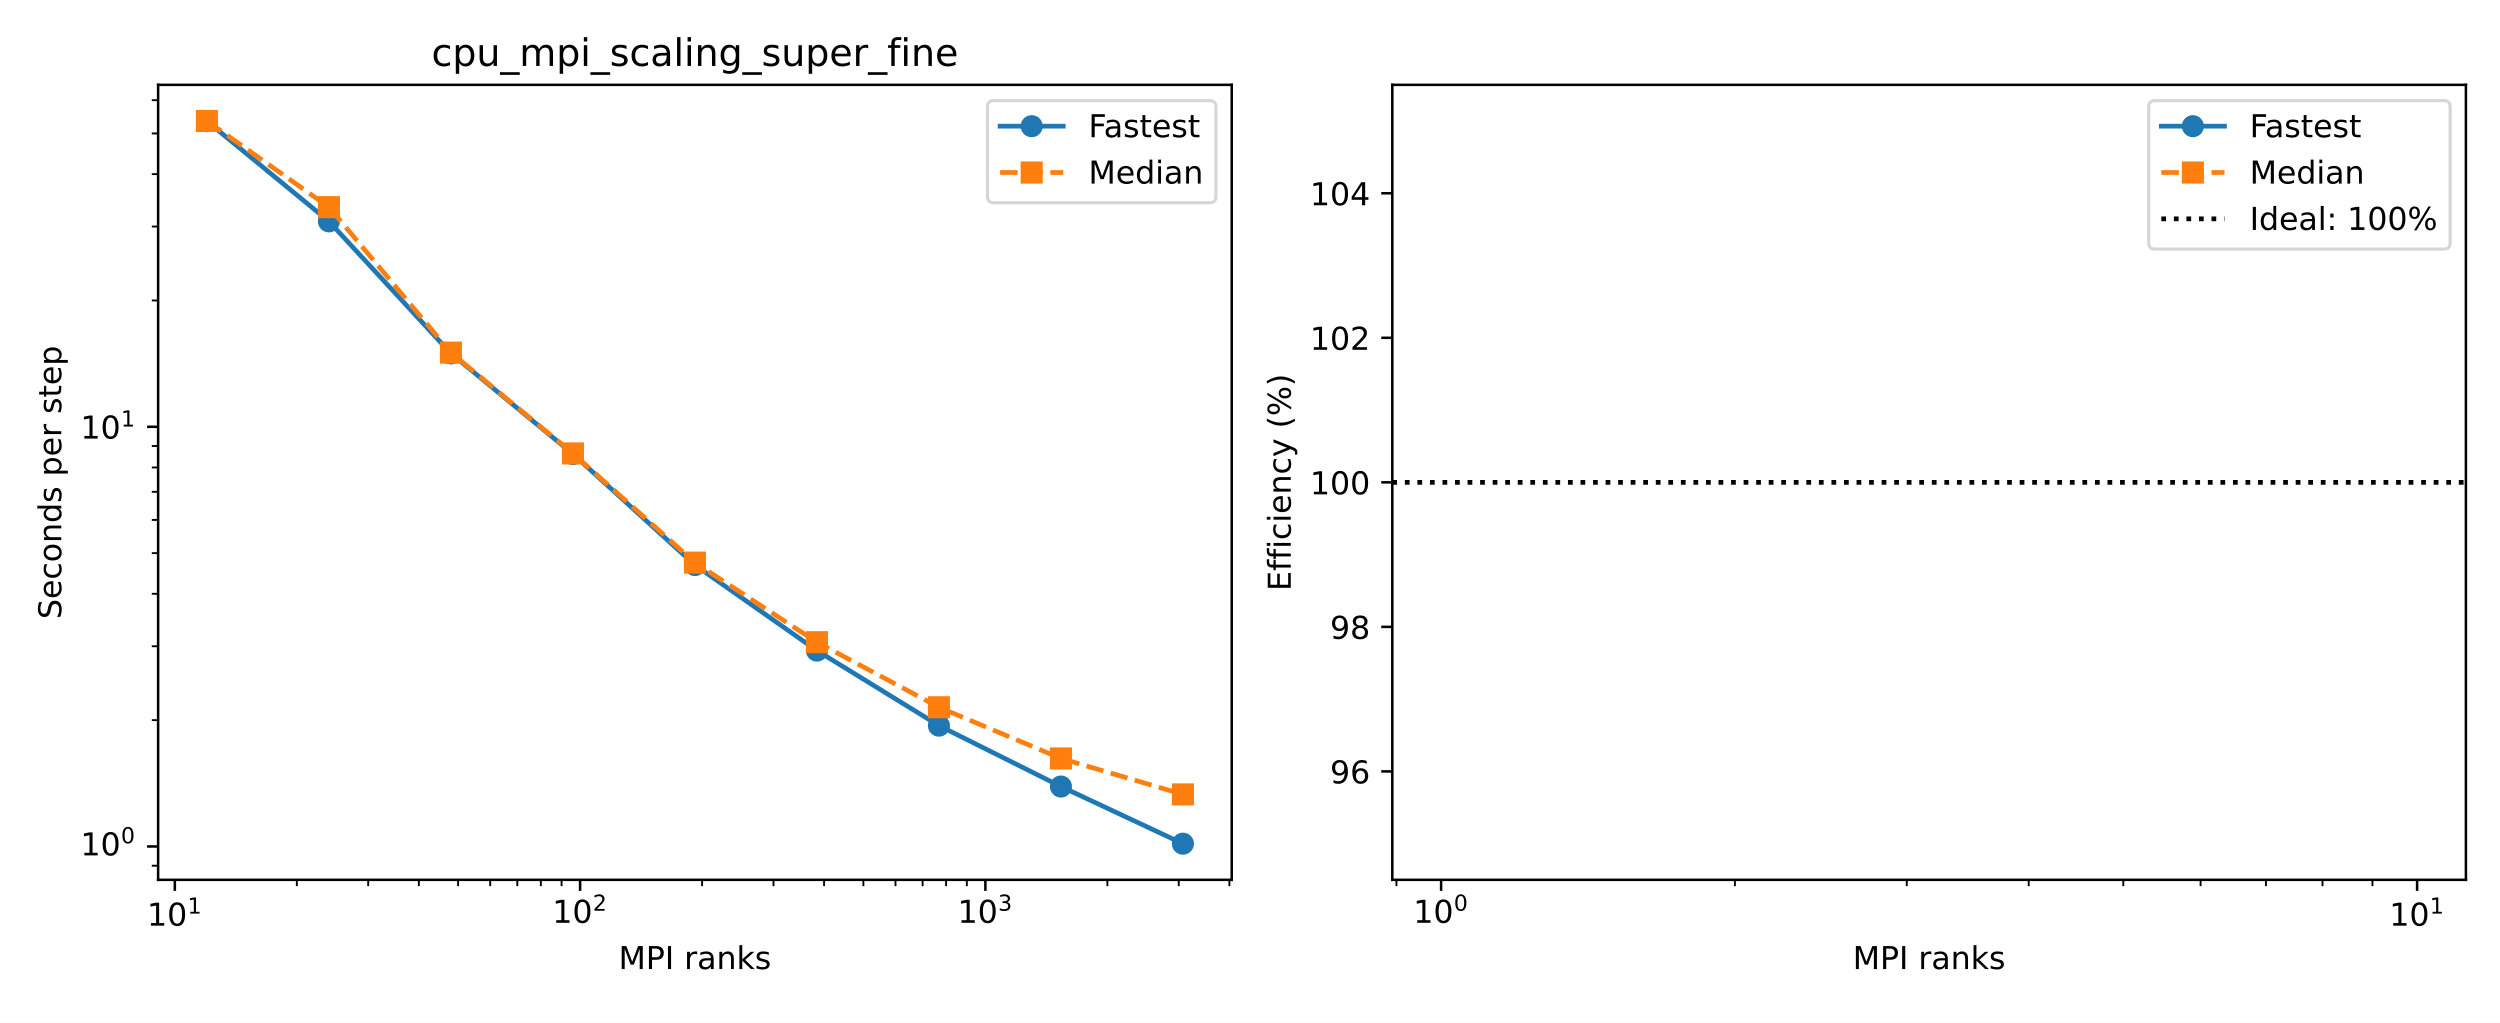
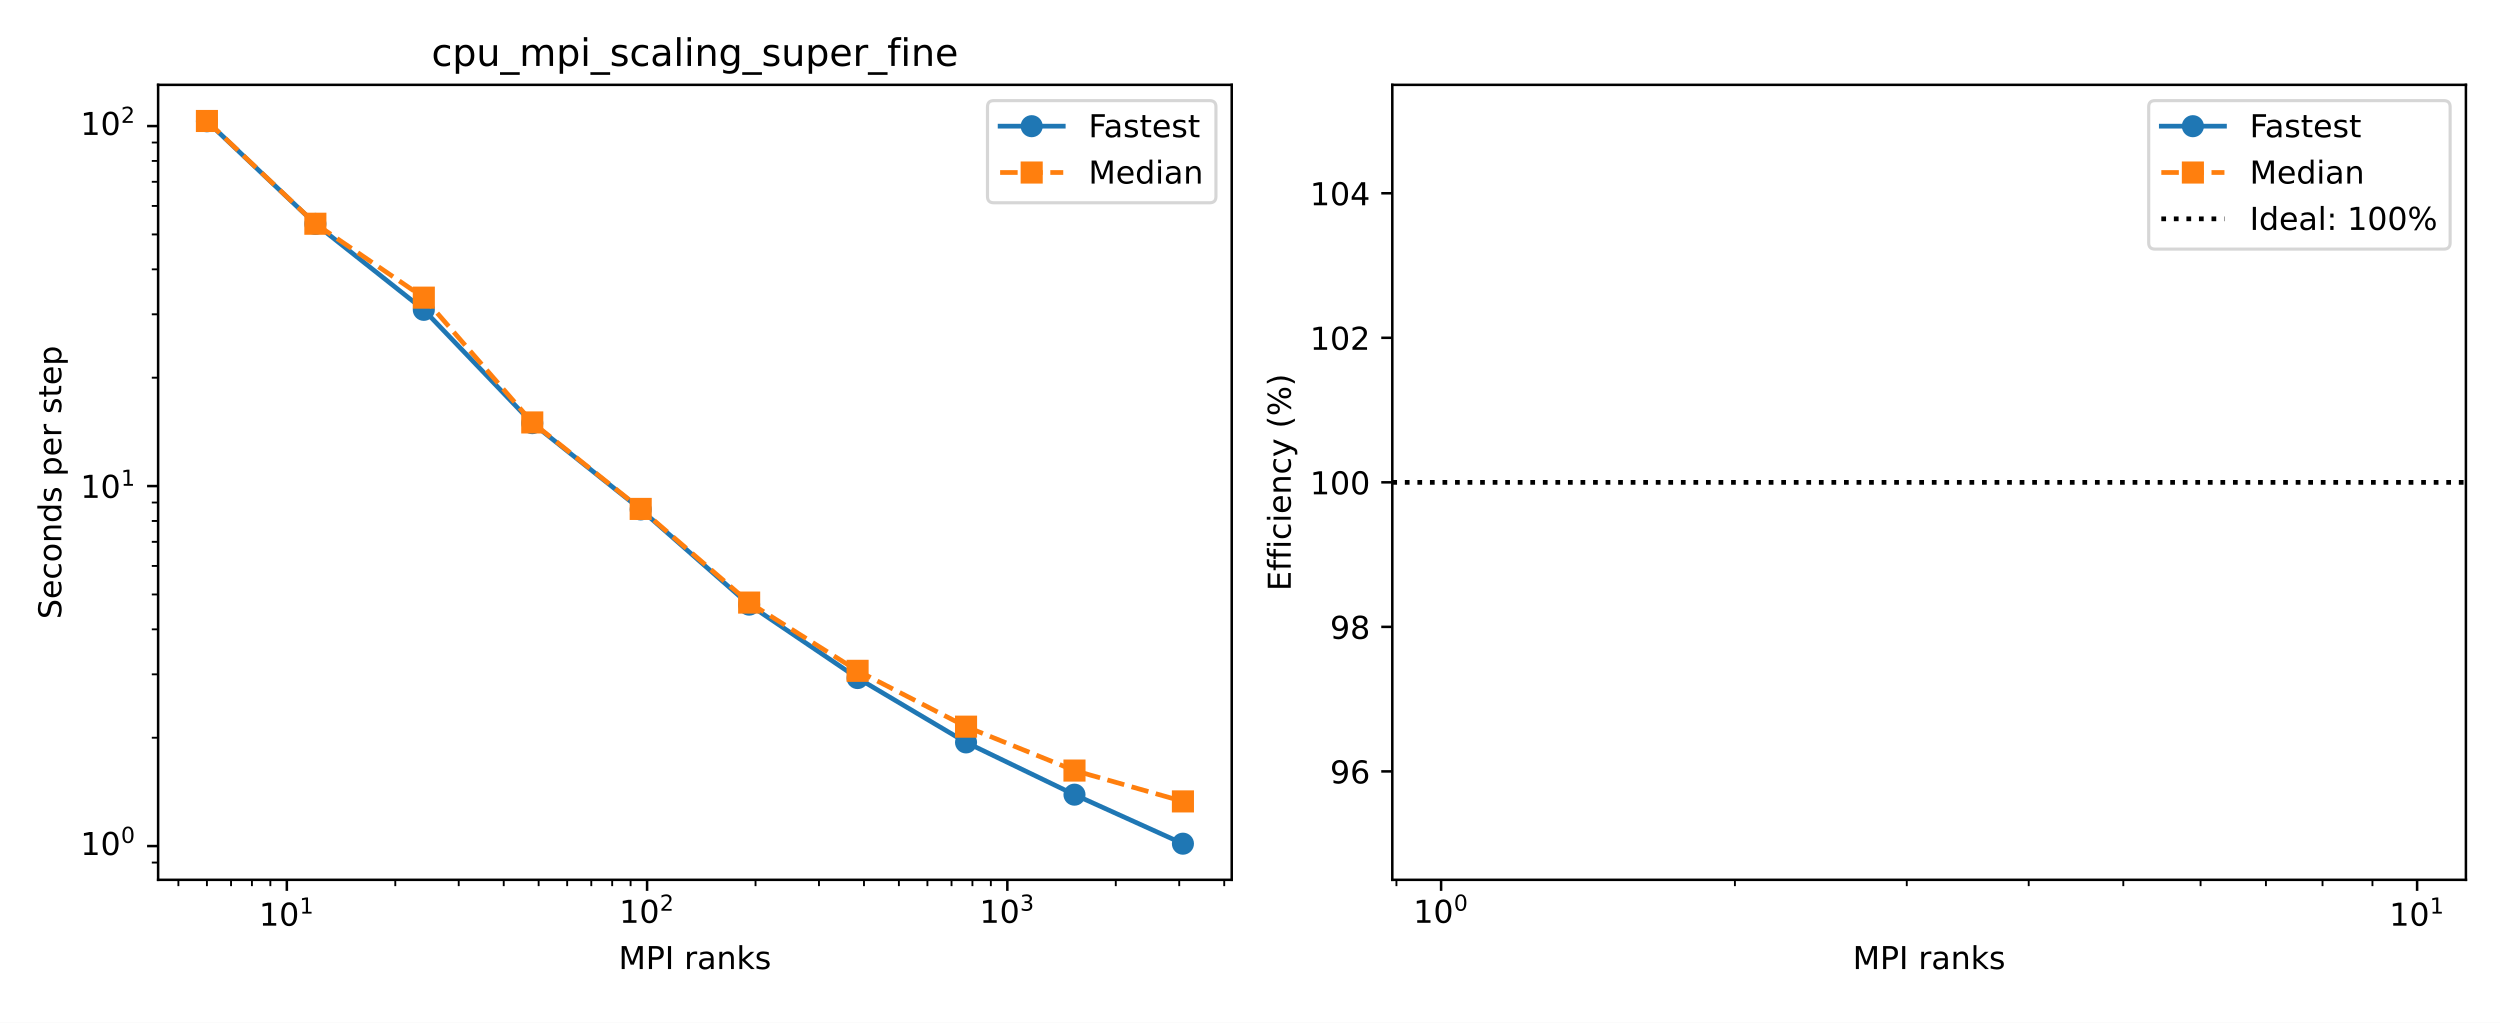
<svg xmlns="http://www.w3.org/2000/svg" xmlns:xlink="http://www.w3.org/1999/xlink" width="792pt" height="324pt" viewBox="0 0 792 324" version="1.1">
  <defs>
    <style type="text/css">*{stroke-linejoin: round; stroke-linecap: butt}</style>
  </defs>
  <g id="figure_1">
    <g id="patch_1">
      <path d="M 0 324 L 792 324 L 792 0 L 0 0 z " style="fill: #ffffff" />
    </g>
    <g id="axes_1">
      <g id="patch_2">
        <path d="M 50.093 278.728 L 390.211 278.728 L 390.211 26.88 L 50.093 26.88 z " style="fill: #ffffff" />
      </g>
      <g id="matplotlib.axis_1">
        <g id="xtick_1">
          <g id="line2d_1">
            <defs>
              <path id="m915a4b6a7f" d="M 0 0 L 0 3.5 " style="stroke: #000000; stroke-width: 0.8" />
            </defs>
            <g>
-               <use xlink:href="#m915a4b6a7f" x="55.386" y="278.728" style="stroke: #000000; stroke-width: 0.8" />
+               <use xlink:href="#m915a4b6a7f" x="90.871" y="278.728" style="stroke: #000000; stroke-width: 0.8" />
            </g>
          </g>
          <g id="text_1">
-             <g transform="translate(46.58638 293.3264)">
+             <g transform="translate(82.07139 293.3264)">
              <text>
                <tspan x="0" y="-0.064" style="font-size: 10px; font-family: 'DejaVu Sans'">1</tspan>
                <tspan x="6.362" y="-0.064" style="font-size: 10px; font-family: 'DejaVu Sans'">0</tspan>
                <tspan x="12.82" y="-3.892" style="font-size: 7px; font-family: 'DejaVu Sans'">1</tspan>
              </text>
            </g>
          </g>
        </g>
        <g id="xtick_2">
          <g id="line2d_2">
            <g>
-               <use xlink:href="#m915a4b6a7f" x="183.778" y="278.728" style="stroke: #000000; stroke-width: 0.8" />
+               <use xlink:href="#m915a4b6a7f" x="204.998" y="278.728" style="stroke: #000000; stroke-width: 0.8" />
            </g>
          </g>
          <g id="text_2">
-             <g transform="translate(174.9784 293.3264)">
+             <g transform="translate(196.1976 293.3264)">
              <text>
                <tspan x="0" y="-0.977" style="font-size: 10px; font-family: 'DejaVu Sans'">1</tspan>
                <tspan x="6.362" y="-0.977" style="font-size: 10px; font-family: 'DejaVu Sans'">0</tspan>
                <tspan x="12.82" y="-4.805" style="font-size: 7px; font-family: 'DejaVu Sans'">2</tspan>
              </text>
            </g>
          </g>
        </g>
        <g id="xtick_3">
          <g id="line2d_3">
            <g>
-               <use xlink:href="#m915a4b6a7f" x="312.17" y="278.728" style="stroke: #000000; stroke-width: 0.8" />
+               <use xlink:href="#m915a4b6a7f" x="319.124" y="278.728" style="stroke: #000000; stroke-width: 0.8" />
            </g>
          </g>
          <g id="text_3">
-             <g transform="translate(303.3704 293.3264)">
+             <g transform="translate(310.3239 293.3264)">
              <text>
                <tspan x="0" y="-0.977" style="font-size: 10px; font-family: 'DejaVu Sans'">1</tspan>
                <tspan x="6.362" y="-0.977" style="font-size: 10px; font-family: 'DejaVu Sans'">0</tspan>
                <tspan x="12.82" y="-4.805" style="font-size: 7px; font-family: 'DejaVu Sans'">3</tspan>
              </text>
            </g>
          </g>
        </g>
        <g id="xtick_4">
          <g id="line2d_4">
            <defs>
              <path id="m72433dea88" d="M 0 0 L 0 2 " style="stroke: #000000; stroke-width: 0.6" />
            </defs>
            <g>
-               <use xlink:href="#m72433dea88" x="94.036" y="278.728" style="stroke: #000000; stroke-width: 0.6" />
+               <use xlink:href="#m72433dea88" x="56.516" y="278.728" style="stroke: #000000; stroke-width: 0.6" />
            </g>
          </g>
        </g>
        <g id="xtick_5">
          <g id="line2d_5">
            <g>
-               <use xlink:href="#m72433dea88" x="116.645" y="278.728" style="stroke: #000000; stroke-width: 0.6" />
+               <use xlink:href="#m72433dea88" x="65.553" y="278.728" style="stroke: #000000; stroke-width: 0.6" />
            </g>
          </g>
        </g>
        <g id="xtick_6">
          <g id="line2d_6">
            <g>
-               <use xlink:href="#m72433dea88" x="132.686" y="278.728" style="stroke: #000000; stroke-width: 0.6" />
+               <use xlink:href="#m72433dea88" x="73.193" y="278.728" style="stroke: #000000; stroke-width: 0.6" />
            </g>
          </g>
        </g>
        <g id="xtick_7">
          <g id="line2d_7">
            <g>
-               <use xlink:href="#m72433dea88" x="145.129" y="278.728" style="stroke: #000000; stroke-width: 0.6" />
+               <use xlink:href="#m72433dea88" x="79.811" y="278.728" style="stroke: #000000; stroke-width: 0.6" />
            </g>
          </g>
        </g>
        <g id="xtick_8">
          <g id="line2d_8">
            <g>
-               <use xlink:href="#m72433dea88" x="155.295" y="278.728" style="stroke: #000000; stroke-width: 0.6" />
+               <use xlink:href="#m72433dea88" x="85.649" y="278.728" style="stroke: #000000; stroke-width: 0.6" />
            </g>
          </g>
        </g>
        <g id="xtick_9">
          <g id="line2d_9">
            <g>
-               <use xlink:href="#m72433dea88" x="163.89" y="278.728" style="stroke: #000000; stroke-width: 0.6" />
+               <use xlink:href="#m72433dea88" x="125.227" y="278.728" style="stroke: #000000; stroke-width: 0.6" />
            </g>
          </g>
        </g>
        <g id="xtick_10">
          <g id="line2d_10">
            <g>
-               <use xlink:href="#m72433dea88" x="171.336" y="278.728" style="stroke: #000000; stroke-width: 0.6" />
+               <use xlink:href="#m72433dea88" x="145.323" y="278.728" style="stroke: #000000; stroke-width: 0.6" />
            </g>
          </g>
        </g>
        <g id="xtick_11">
          <g id="line2d_11">
            <g>
-               <use xlink:href="#m72433dea88" x="177.904" y="278.728" style="stroke: #000000; stroke-width: 0.6" />
+               <use xlink:href="#m72433dea88" x="159.582" y="278.728" style="stroke: #000000; stroke-width: 0.6" />
            </g>
          </g>
        </g>
        <g id="xtick_12">
          <g id="line2d_12">
            <g>
-               <use xlink:href="#m72433dea88" x="222.428" y="278.728" style="stroke: #000000; stroke-width: 0.6" />
+               <use xlink:href="#m72433dea88" x="170.642" y="278.728" style="stroke: #000000; stroke-width: 0.6" />
            </g>
          </g>
        </g>
        <g id="xtick_13">
          <g id="line2d_13">
            <g>
-               <use xlink:href="#m72433dea88" x="245.037" y="278.728" style="stroke: #000000; stroke-width: 0.6" />
+               <use xlink:href="#m72433dea88" x="179.679" y="278.728" style="stroke: #000000; stroke-width: 0.6" />
            </g>
          </g>
        </g>
        <g id="xtick_14">
          <g id="line2d_14">
            <g>
-               <use xlink:href="#m72433dea88" x="261.078" y="278.728" style="stroke: #000000; stroke-width: 0.6" />
+               <use xlink:href="#m72433dea88" x="187.319" y="278.728" style="stroke: #000000; stroke-width: 0.6" />
            </g>
          </g>
        </g>
        <g id="xtick_15">
          <g id="line2d_15">
            <g>
-               <use xlink:href="#m72433dea88" x="273.521" y="278.728" style="stroke: #000000; stroke-width: 0.6" />
+               <use xlink:href="#m72433dea88" x="193.938" y="278.728" style="stroke: #000000; stroke-width: 0.6" />
            </g>
          </g>
        </g>
        <g id="xtick_16">
          <g id="line2d_16">
            <g>
-               <use xlink:href="#m72433dea88" x="283.687" y="278.728" style="stroke: #000000; stroke-width: 0.6" />
+               <use xlink:href="#m72433dea88" x="199.775" y="278.728" style="stroke: #000000; stroke-width: 0.6" />
            </g>
          </g>
        </g>
        <g id="xtick_17">
          <g id="line2d_17">
            <g>
-               <use xlink:href="#m72433dea88" x="292.282" y="278.728" style="stroke: #000000; stroke-width: 0.6" />
+               <use xlink:href="#m72433dea88" x="239.353" y="278.728" style="stroke: #000000; stroke-width: 0.6" />
            </g>
          </g>
        </g>
        <g id="xtick_18">
          <g id="line2d_18">
            <g>
-               <use xlink:href="#m72433dea88" x="299.728" y="278.728" style="stroke: #000000; stroke-width: 0.6" />
+               <use xlink:href="#m72433dea88" x="259.45" y="278.728" style="stroke: #000000; stroke-width: 0.6" />
            </g>
          </g>
        </g>
        <g id="xtick_19">
          <g id="line2d_19">
            <g>
-               <use xlink:href="#m72433dea88" x="306.296" y="278.728" style="stroke: #000000; stroke-width: 0.6" />
+               <use xlink:href="#m72433dea88" x="273.708" y="278.728" style="stroke: #000000; stroke-width: 0.6" />
            </g>
          </g>
        </g>
        <g id="xtick_20">
          <g id="line2d_20">
            <g>
-               <use xlink:href="#m72433dea88" x="350.82" y="278.728" style="stroke: #000000; stroke-width: 0.6" />
+               <use xlink:href="#m72433dea88" x="284.768" y="278.728" style="stroke: #000000; stroke-width: 0.6" />
            </g>
          </g>
        </g>
        <g id="xtick_21">
          <g id="line2d_21">
            <g>
-               <use xlink:href="#m72433dea88" x="373.429" y="278.728" style="stroke: #000000; stroke-width: 0.6" />
+               <use xlink:href="#m72433dea88" x="293.805" y="278.728" style="stroke: #000000; stroke-width: 0.6" />
            </g>
          </g>
        </g>
        <g id="xtick_22">
          <g id="line2d_22">
            <g>
-               <use xlink:href="#m72433dea88" x="389.47" y="278.728" style="stroke: #000000; stroke-width: 0.6" />
+               <use xlink:href="#m72433dea88" x="301.445" y="278.728" style="stroke: #000000; stroke-width: 0.6" />
+             </g>
+           </g>
+         </g>
+         <g id="xtick_23">
+           <g id="line2d_23">
+             <g>
+               <use xlink:href="#m72433dea88" x="308.064" y="278.728" style="stroke: #000000; stroke-width: 0.6" />
+             </g>
+           </g>
+         </g>
+         <g id="xtick_24">
+           <g id="line2d_24">
+             <g>
+               <use xlink:href="#m72433dea88" x="313.902" y="278.728" style="stroke: #000000; stroke-width: 0.6" />
+             </g>
+           </g>
+         </g>
+         <g id="xtick_25">
+           <g id="line2d_25">
+             <g>
+               <use xlink:href="#m72433dea88" x="353.479" y="278.728" style="stroke: #000000; stroke-width: 0.6" />
+             </g>
+           </g>
+         </g>
+         <g id="xtick_26">
+           <g id="line2d_26">
+             <g>
+               <use xlink:href="#m72433dea88" x="373.576" y="278.728" style="stroke: #000000; stroke-width: 0.6" />
+             </g>
+           </g>
+         </g>
+         <g id="xtick_27">
+           <g id="line2d_27">
+             <g>
+               <use xlink:href="#m72433dea88" x="387.835" y="278.728" style="stroke: #000000; stroke-width: 0.6" />
            </g>
          </g>
        </g>
        <g id="text_4">
          <text style="font-size: 10px; font-family: 'DejaVu Sans', 'Bitstream Vera Sans', 'Computer Modern Sans Serif', 'Lucida Grande', 'Verdana', 'Geneva', 'Lucid', 'Arial', 'Helvetica', 'Avant Garde', sans-serif; text-anchor: middle" x="220.152" y="307.005" transform="rotate(-0 220.152 307.0046)">MPI ranks</text>
        </g>
      </g>
      <g id="matplotlib.axis_2">
        <g id="ytick_1">
-           <g id="line2d_23">
+           <g id="line2d_28">
            <defs>
              <path id="mc665064905" d="M 0 0 L -3.5 0 " style="stroke: #000000; stroke-width: 0.8" />
            </defs>
            <g>
-               <use xlink:href="#mc665064905" x="50.093" y="268.169" style="stroke: #000000; stroke-width: 0.8" />
+               <use xlink:href="#mc665064905" x="50.093" y="268.043" style="stroke: #000000; stroke-width: 0.8" />
            </g>
          </g>
          <g id="text_5">
-             <g transform="translate(25.49269 271.9683)">
+             <g transform="translate(25.49269 271.8419)">
              <text>
                <tspan x="0" y="-0.977" style="font-size: 10px; font-family: 'DejaVu Sans'">1</tspan>
                <tspan x="6.362" y="-0.977" style="font-size: 10px; font-family: 'DejaVu Sans'">0</tspan>
                <tspan x="12.82" y="-4.805" style="font-size: 7px; font-family: 'DejaVu Sans'">0</tspan>
              </text>
            </g>
          </g>
        </g>
        <g id="ytick_2">
-           <g id="line2d_24">
-             <g>
-               <use xlink:href="#mc665064905" x="50.093" y="135.209" style="stroke: #000000; stroke-width: 0.8" />
+           <g id="line2d_29">
+             <g>
+               <use xlink:href="#mc665064905" x="50.093" y="153.987" style="stroke: #000000; stroke-width: 0.8" />
            </g>
          </g>
          <g id="text_6">
-             <g transform="translate(25.49269 139.008)">
+             <g transform="translate(25.49269 157.7864)">
              <text>
                <tspan x="0" y="-0.064" style="font-size: 10px; font-family: 'DejaVu Sans'">1</tspan>
                <tspan x="6.362" y="-0.064" style="font-size: 10px; font-family: 'DejaVu Sans'">0</tspan>
                <tspan x="12.82" y="-3.892" style="font-size: 7px; font-family: 'DejaVu Sans'">1</tspan>
              </text>
            </g>
          </g>
        </g>
        <g id="ytick_3">
-           <g id="line2d_25">
+           <g id="line2d_30">
+             <g>
+               <use xlink:href="#mc665064905" x="50.093" y="39.932" style="stroke: #000000; stroke-width: 0.8" />
+             </g>
+           </g>
+           <g id="text_7">
+             <g transform="translate(25.49269 43.73083)">
+               <text>
+                 <tspan x="0" y="-0.977" style="font-size: 10px; font-family: 'DejaVu Sans'">1</tspan>
+                 <tspan x="6.362" y="-0.977" style="font-size: 10px; font-family: 'DejaVu Sans'">0</tspan>
+                 <tspan x="12.82" y="-4.805" style="font-size: 7px; font-family: 'DejaVu Sans'">2</tspan>
+               </text>
+             </g>
+           </g>
+         </g>
+         <g id="ytick_4">
+           <g id="line2d_31">
            <defs>
              <path id="m3884b080c1" d="M 0 0 L -2 0 " style="stroke: #000000; stroke-width: 0.6" />
            </defs>
            <g>
-               <use xlink:href="#m3884b080c1" x="50.093" y="274.253" style="stroke: #000000; stroke-width: 0.6" />
-             </g>
-           </g>
-         </g>
-         <g id="ytick_4">
-           <g id="line2d_26">
-             <g>
-               <use xlink:href="#m3884b080c1" x="50.093" y="228.144" style="stroke: #000000; stroke-width: 0.6" />
+               <use xlink:href="#m3884b080c1" x="50.093" y="273.262" style="stroke: #000000; stroke-width: 0.6" />
            </g>
          </g>
        </g>
        <g id="ytick_5">
-           <g id="line2d_27">
-             <g>
-               <use xlink:href="#m3884b080c1" x="50.093" y="204.731" style="stroke: #000000; stroke-width: 0.6" />
+           <g id="line2d_32">
+             <g>
+               <use xlink:href="#m3884b080c1" x="50.093" y="233.709" style="stroke: #000000; stroke-width: 0.6" />
            </g>
          </g>
        </g>
        <g id="ytick_6">
-           <g id="line2d_28">
-             <g>
-               <use xlink:href="#m3884b080c1" x="50.093" y="188.119" style="stroke: #000000; stroke-width: 0.6" />
+           <g id="line2d_33">
+             <g>
+               <use xlink:href="#m3884b080c1" x="50.093" y="213.624" style="stroke: #000000; stroke-width: 0.6" />
            </g>
          </g>
        </g>
        <g id="ytick_7">
-           <g id="line2d_29">
-             <g>
-               <use xlink:href="#m3884b080c1" x="50.093" y="175.234" style="stroke: #000000; stroke-width: 0.6" />
+           <g id="line2d_34">
+             <g>
+               <use xlink:href="#m3884b080c1" x="50.093" y="199.374" style="stroke: #000000; stroke-width: 0.6" />
            </g>
          </g>
        </g>
        <g id="ytick_8">
-           <g id="line2d_30">
-             <g>
-               <use xlink:href="#m3884b080c1" x="50.093" y="164.706" style="stroke: #000000; stroke-width: 0.6" />
+           <g id="line2d_35">
+             <g>
+               <use xlink:href="#m3884b080c1" x="50.093" y="188.321" style="stroke: #000000; stroke-width: 0.6" />
            </g>
          </g>
        </g>
        <g id="ytick_9">
-           <g id="line2d_31">
-             <g>
-               <use xlink:href="#m3884b080c1" x="50.093" y="155.805" style="stroke: #000000; stroke-width: 0.6" />
+           <g id="line2d_36">
+             <g>
+               <use xlink:href="#m3884b080c1" x="50.093" y="179.29" style="stroke: #000000; stroke-width: 0.6" />
            </g>
          </g>
        </g>
        <g id="ytick_10">
-           <g id="line2d_32">
-             <g>
-               <use xlink:href="#m3884b080c1" x="50.093" y="148.094" style="stroke: #000000; stroke-width: 0.6" />
+           <g id="line2d_37">
+             <g>
+               <use xlink:href="#m3884b080c1" x="50.093" y="171.655" style="stroke: #000000; stroke-width: 0.6" />
            </g>
          </g>
        </g>
        <g id="ytick_11">
-           <g id="line2d_33">
-             <g>
-               <use xlink:href="#m3884b080c1" x="50.093" y="141.293" style="stroke: #000000; stroke-width: 0.6" />
+           <g id="line2d_38">
+             <g>
+               <use xlink:href="#m3884b080c1" x="50.093" y="165.04" style="stroke: #000000; stroke-width: 0.6" />
            </g>
          </g>
        </g>
        <g id="ytick_12">
-           <g id="line2d_34">
-             <g>
-               <use xlink:href="#m3884b080c1" x="50.093" y="95.184" style="stroke: #000000; stroke-width: 0.6" />
+           <g id="line2d_39">
+             <g>
+               <use xlink:href="#m3884b080c1" x="50.093" y="159.206" style="stroke: #000000; stroke-width: 0.6" />
            </g>
          </g>
        </g>
        <g id="ytick_13">
-           <g id="line2d_35">
-             <g>
-               <use xlink:href="#m3884b080c1" x="50.093" y="71.771" style="stroke: #000000; stroke-width: 0.6" />
+           <g id="line2d_40">
+             <g>
+               <use xlink:href="#m3884b080c1" x="50.093" y="119.653" style="stroke: #000000; stroke-width: 0.6" />
            </g>
          </g>
        </g>
        <g id="ytick_14">
-           <g id="line2d_36">
-             <g>
-               <use xlink:href="#m3884b080c1" x="50.093" y="55.159" style="stroke: #000000; stroke-width: 0.6" />
+           <g id="line2d_41">
+             <g>
+               <use xlink:href="#m3884b080c1" x="50.093" y="99.569" style="stroke: #000000; stroke-width: 0.6" />
            </g>
          </g>
        </g>
        <g id="ytick_15">
-           <g id="line2d_37">
-             <g>
-               <use xlink:href="#m3884b080c1" x="50.093" y="42.274" style="stroke: #000000; stroke-width: 0.6" />
+           <g id="line2d_42">
+             <g>
+               <use xlink:href="#m3884b080c1" x="50.093" y="85.319" style="stroke: #000000; stroke-width: 0.6" />
            </g>
          </g>
        </g>
        <g id="ytick_16">
-           <g id="line2d_38">
-             <g>
-               <use xlink:href="#m3884b080c1" x="50.093" y="31.746" style="stroke: #000000; stroke-width: 0.6" />
-             </g>
-           </g>
-         </g>
-         <g id="text_7">
+           <g id="line2d_43">
+             <g>
+               <use xlink:href="#m3884b080c1" x="50.093" y="74.266" style="stroke: #000000; stroke-width: 0.6" />
+             </g>
+           </g>
+         </g>
+         <g id="ytick_17">
+           <g id="line2d_44">
+             <g>
+               <use xlink:href="#m3884b080c1" x="50.093" y="65.235" style="stroke: #000000; stroke-width: 0.6" />
+             </g>
+           </g>
+         </g>
+         <g id="ytick_18">
+           <g id="line2d_45">
+             <g>
+               <use xlink:href="#m3884b080c1" x="50.093" y="57.599" style="stroke: #000000; stroke-width: 0.6" />
+             </g>
+           </g>
+         </g>
+         <g id="ytick_19">
+           <g id="line2d_46">
+             <g>
+               <use xlink:href="#m3884b080c1" x="50.093" y="50.985" style="stroke: #000000; stroke-width: 0.6" />
+             </g>
+           </g>
+         </g>
+         <g id="ytick_20">
+           <g id="line2d_47">
+             <g>
+               <use xlink:href="#m3884b080c1" x="50.093" y="45.151" style="stroke: #000000; stroke-width: 0.6" />
+             </g>
+           </g>
+         </g>
+         <g id="text_8">
          <text style="font-size: 10px; font-family: 'DejaVu Sans', 'Bitstream Vera Sans', 'Computer Modern Sans Serif', 'Lucida Grande', 'Verdana', 'Geneva', 'Lucid', 'Arial', 'Helvetica', 'Avant Garde', sans-serif; text-anchor: middle" x="19.413" y="152.804" transform="rotate(-90 19.413 152.804)">Seconds per step</text>
        </g>
      </g>
-       <g id="line2d_39">
-         <path d="M 65.553 38.393 L 104.202 70.127 L 142.852 111.97 L 181.502 143.84 L 220.152 179.003 L 258.802 206.111 L 297.452 229.878 L 336.102 249.176 L 374.751 267.28 " clip-path="url(#p0b29adeca3)" style="fill: none; stroke: #1f77b4; stroke-width: 1.5; stroke-linecap: square" />
+       <g id="line2d_48">
+         <path d="M 65.553 38.418 L 99.908 70.937 L 134.263 98.159 L 168.619 134.052 L 202.974 161.391 L 237.33 191.554 L 271.685 214.808 L 306.041 235.196 L 340.396 251.75 L 374.751 267.28 " clip-path="url(#p0b29adeca3)" style="fill: none; stroke: #1f77b4; stroke-width: 1.5; stroke-linecap: square" />
        <defs>
          <path id="mfb15104b4f" d="M 0 3 C 0.796 3 1.559 2.684 2.121 2.121 C 2.684 1.559 3 0.796 3 0 C 3 -0.796 2.684 -1.559 2.121 -2.121 C 1.559 -2.684 0.796 -3 0 -3 C -0.796 -3 -1.559 -2.684 -2.121 -2.121 C -2.684 -1.559 -3 -0.796 -3 0 C -3 0.796 -2.684 1.559 -2.121 2.121 C -1.559 2.684 -0.796 3 0 3 z " style="stroke: #1f77b4" />
        </defs>
        <g clip-path="url(#p0b29adeca3)">
-           <use xlink:href="#mfb15104b4f" x="65.553" y="38.393" style="fill: #1f77b4; stroke: #1f77b4" />
-           <use xlink:href="#mfb15104b4f" x="104.202" y="70.127" style="fill: #1f77b4; stroke: #1f77b4" />
-           <use xlink:href="#mfb15104b4f" x="142.852" y="111.97" style="fill: #1f77b4; stroke: #1f77b4" />
-           <use xlink:href="#mfb15104b4f" x="181.502" y="143.84" style="fill: #1f77b4; stroke: #1f77b4" />
-           <use xlink:href="#mfb15104b4f" x="220.152" y="179.003" style="fill: #1f77b4; stroke: #1f77b4" />
-           <use xlink:href="#mfb15104b4f" x="258.802" y="206.111" style="fill: #1f77b4; stroke: #1f77b4" />
-           <use xlink:href="#mfb15104b4f" x="297.452" y="229.878" style="fill: #1f77b4; stroke: #1f77b4" />
-           <use xlink:href="#mfb15104b4f" x="336.102" y="249.176" style="fill: #1f77b4; stroke: #1f77b4" />
+           <use xlink:href="#mfb15104b4f" x="65.553" y="38.418" style="fill: #1f77b4; stroke: #1f77b4" />
+           <use xlink:href="#mfb15104b4f" x="99.908" y="70.937" style="fill: #1f77b4; stroke: #1f77b4" />
+           <use xlink:href="#mfb15104b4f" x="134.263" y="98.159" style="fill: #1f77b4; stroke: #1f77b4" />
+           <use xlink:href="#mfb15104b4f" x="168.619" y="134.052" style="fill: #1f77b4; stroke: #1f77b4" />
+           <use xlink:href="#mfb15104b4f" x="202.974" y="161.391" style="fill: #1f77b4; stroke: #1f77b4" />
+           <use xlink:href="#mfb15104b4f" x="237.33" y="191.554" style="fill: #1f77b4; stroke: #1f77b4" />
+           <use xlink:href="#mfb15104b4f" x="271.685" y="214.808" style="fill: #1f77b4; stroke: #1f77b4" />
+           <use xlink:href="#mfb15104b4f" x="306.041" y="235.196" style="fill: #1f77b4; stroke: #1f77b4" />
+           <use xlink:href="#mfb15104b4f" x="340.396" y="251.75" style="fill: #1f77b4; stroke: #1f77b4" />
          <use xlink:href="#mfb15104b4f" x="374.751" y="267.28" style="fill: #1f77b4; stroke: #1f77b4" />
        </g>
      </g>
-       <g id="line2d_40">
-         <path d="M 65.553 38.328 L 104.202 65.622 L 142.852 111.71 L 181.502 143.647 L 220.152 178.235 L 258.802 203.44 L 297.452 224.063 L 336.102 240.273 L 374.751 251.665 " clip-path="url(#p0b29adeca3)" style="fill: none; stroke-dasharray: 5.55,2.4; stroke-dashoffset: 0; stroke: #ff7f0e; stroke-width: 1.5" />
+       <g id="line2d_49">
+         <path d="M 65.553 38.328 L 99.908 70.881 L 134.263 94.294 L 168.619 133.829 L 202.974 161.226 L 237.33 190.896 L 271.685 212.517 L 306.041 230.208 L 340.396 244.113 L 374.751 253.885 " clip-path="url(#p0b29adeca3)" style="fill: none; stroke-dasharray: 5.55,2.4; stroke-dashoffset: 0; stroke: #ff7f0e; stroke-width: 1.5" />
        <defs>
          <path id="m5a906554f0" d="M -3 3 L 3 3 L 3 -3 L -3 -3 z " style="stroke: #ff7f0e; stroke-linejoin: miter" />
        </defs>
        <g clip-path="url(#p0b29adeca3)">
          <use xlink:href="#m5a906554f0" x="65.553" y="38.328" style="fill: #ff7f0e; stroke: #ff7f0e; stroke-linejoin: miter" />
-           <use xlink:href="#m5a906554f0" x="104.202" y="65.622" style="fill: #ff7f0e; stroke: #ff7f0e; stroke-linejoin: miter" />
-           <use xlink:href="#m5a906554f0" x="142.852" y="111.71" style="fill: #ff7f0e; stroke: #ff7f0e; stroke-linejoin: miter" />
-           <use xlink:href="#m5a906554f0" x="181.502" y="143.647" style="fill: #ff7f0e; stroke: #ff7f0e; stroke-linejoin: miter" />
-           <use xlink:href="#m5a906554f0" x="220.152" y="178.235" style="fill: #ff7f0e; stroke: #ff7f0e; stroke-linejoin: miter" />
-           <use xlink:href="#m5a906554f0" x="258.802" y="203.44" style="fill: #ff7f0e; stroke: #ff7f0e; stroke-linejoin: miter" />
-           <use xlink:href="#m5a906554f0" x="297.452" y="224.063" style="fill: #ff7f0e; stroke: #ff7f0e; stroke-linejoin: miter" />
-           <use xlink:href="#m5a906554f0" x="336.102" y="240.273" style="fill: #ff7f0e; stroke: #ff7f0e; stroke-linejoin: miter" />
-           <use xlink:href="#m5a906554f0" x="374.751" y="251.665" style="fill: #ff7f0e; stroke: #ff7f0e; stroke-linejoin: miter" />
+           <use xlink:href="#m5a906554f0" x="99.908" y="70.881" style="fill: #ff7f0e; stroke: #ff7f0e; stroke-linejoin: miter" />
+           <use xlink:href="#m5a906554f0" x="134.263" y="94.294" style="fill: #ff7f0e; stroke: #ff7f0e; stroke-linejoin: miter" />
+           <use xlink:href="#m5a906554f0" x="168.619" y="133.829" style="fill: #ff7f0e; stroke: #ff7f0e; stroke-linejoin: miter" />
+           <use xlink:href="#m5a906554f0" x="202.974" y="161.226" style="fill: #ff7f0e; stroke: #ff7f0e; stroke-linejoin: miter" />
+           <use xlink:href="#m5a906554f0" x="237.33" y="190.896" style="fill: #ff7f0e; stroke: #ff7f0e; stroke-linejoin: miter" />
+           <use xlink:href="#m5a906554f0" x="271.685" y="212.517" style="fill: #ff7f0e; stroke: #ff7f0e; stroke-linejoin: miter" />
+           <use xlink:href="#m5a906554f0" x="306.041" y="230.208" style="fill: #ff7f0e; stroke: #ff7f0e; stroke-linejoin: miter" />
+           <use xlink:href="#m5a906554f0" x="340.396" y="244.113" style="fill: #ff7f0e; stroke: #ff7f0e; stroke-linejoin: miter" />
+           <use xlink:href="#m5a906554f0" x="374.751" y="253.885" style="fill: #ff7f0e; stroke: #ff7f0e; stroke-linejoin: miter" />
        </g>
      </g>
      <g id="patch_3">
        <path d="M 50.093 278.728 L 50.093 26.88 " style="fill: none; stroke: #000000; stroke-width: 0.8; stroke-linejoin: miter; stroke-linecap: square" />
      </g>
      <g id="patch_4">
        <path d="M 390.211 278.728 L 390.211 26.88 " style="fill: none; stroke: #000000; stroke-width: 0.8; stroke-linejoin: miter; stroke-linecap: square" />
      </g>
      <g id="patch_5">
        <path d="M 50.093 278.728 L 390.211 278.728 " style="fill: none; stroke: #000000; stroke-width: 0.8; stroke-linejoin: miter; stroke-linecap: square" />
      </g>
      <g id="patch_6">
        <path d="M 50.093 26.88 L 390.211 26.88 " style="fill: none; stroke: #000000; stroke-width: 0.8; stroke-linejoin: miter; stroke-linecap: square" />
      </g>
-       <g id="text_8">
+       <g id="text_9">
        <text style="font-size: 12px; font-family: 'DejaVu Sans', 'Bitstream Vera Sans', 'Computer Modern Sans Serif', 'Lucida Grande', 'Verdana', 'Geneva', 'Lucid', 'Arial', 'Helvetica', 'Avant Garde', sans-serif; text-anchor: middle" x="220.152" y="20.88" transform="rotate(-0 220.152 20.88)">cpu_mpi_scaling_super_fine</text>
      </g>
      <g id="legend_1">
        <g id="patch_7">
          <path d="M 314.838 64.236 L 383.211 64.236 Q 385.211 64.236 385.211 62.236 L 385.211 33.88 Q 385.211 31.88 383.211 31.88 L 314.838 31.88 Q 312.838 31.88 312.838 33.88 L 312.838 62.236 Q 312.838 64.236 314.838 64.236 z " style="fill: #ffffff; opacity: 0.8; stroke: #cccccc; stroke-linejoin: miter" />
        </g>
-         <g id="line2d_41">
+         <g id="line2d_50">
          <path d="M 316.838 39.978 L 326.838 39.978 L 336.838 39.978 " style="fill: none; stroke: #1f77b4; stroke-width: 1.5; stroke-linecap: square" />
          <g>
            <use xlink:href="#mfb15104b4f" x="326.838" y="39.978" style="fill: #1f77b4; stroke: #1f77b4" />
          </g>
        </g>
-         <g id="text_9">
+         <g id="text_10">
          <text style="font-size: 10px; font-family: 'DejaVu Sans', 'Bitstream Vera Sans', 'Computer Modern Sans Serif', 'Lucida Grande', 'Verdana', 'Geneva', 'Lucid', 'Arial', 'Helvetica', 'Avant Garde', sans-serif; text-anchor: start" x="344.838" y="43.478" transform="rotate(-0 344.8379 43.47844)">Fastest</text>
        </g>
-         <g id="line2d_42">
+         <g id="line2d_51">
          <path d="M 316.838 54.657 L 326.838 54.657 L 336.838 54.657 " style="fill: none; stroke-dasharray: 5.55,2.4; stroke-dashoffset: 0; stroke: #ff7f0e; stroke-width: 1.5" />
          <g>
            <use xlink:href="#m5a906554f0" x="326.838" y="54.657" style="fill: #ff7f0e; stroke: #ff7f0e; stroke-linejoin: miter" />
          </g>
        </g>
-         <g id="text_10">
+         <g id="text_11">
          <text style="font-size: 10px; font-family: 'DejaVu Sans', 'Bitstream Vera Sans', 'Computer Modern Sans Serif', 'Lucida Grande', 'Verdana', 'Geneva', 'Lucid', 'Arial', 'Helvetica', 'Avant Garde', sans-serif; text-anchor: start" x="344.838" y="58.157" transform="rotate(-0 344.8379 58.15656)">Median</text>
        </g>
      </g>
    </g>
    <g id="axes_2">
      <g id="patch_8">
        <path d="M 441.081 278.728 L 781.2 278.728 L 781.2 26.88 L 441.081 26.88 z " style="fill: #ffffff" />
      </g>
      <g id="matplotlib.axis_3">
-         <g id="xtick_23">
-           <g id="line2d_43">
+         <g id="xtick_28">
+           <g id="line2d_52">
            <g>
              <use xlink:href="#m915a4b6a7f" x="456.541" y="278.728" style="stroke: #000000; stroke-width: 0.8" />
            </g>
          </g>
-           <g id="text_11">
+           <g id="text_12">
            <g transform="translate(447.7413 293.3264)">
              <text>
                <tspan x="0" y="-0.977" style="font-size: 10px; font-family: 'DejaVu Sans'">1</tspan>
                <tspan x="6.362" y="-0.977" style="font-size: 10px; font-family: 'DejaVu Sans'">0</tspan>
                <tspan x="12.82" y="-4.805" style="font-size: 7px; font-family: 'DejaVu Sans'">0</tspan>
              </text>
            </g>
          </g>
        </g>
-         <g id="xtick_24">
-           <g id="line2d_44">
+         <g id="xtick_29">
+           <g id="line2d_53">
            <g>
              <use xlink:href="#m915a4b6a7f" x="765.74" y="278.728" style="stroke: #000000; stroke-width: 0.8" />
            </g>
          </g>
-           <g id="text_12">
+           <g id="text_13">
            <g transform="translate(756.9401 293.3264)">
              <text>
                <tspan x="0" y="-0.064" style="font-size: 10px; font-family: 'DejaVu Sans'">1</tspan>
                <tspan x="6.362" y="-0.064" style="font-size: 10px; font-family: 'DejaVu Sans'">0</tspan>
                <tspan x="12.82" y="-3.892" style="font-size: 7px; font-family: 'DejaVu Sans'">1</tspan>
              </text>
            </g>
          </g>
        </g>
-         <g id="xtick_25">
-           <g id="line2d_45">
+         <g id="xtick_30">
+           <g id="line2d_54">
            <g>
              <use xlink:href="#m72433dea88" x="442.393" y="278.728" style="stroke: #000000; stroke-width: 0.6" />
            </g>
          </g>
        </g>
-         <g id="xtick_26">
-           <g id="line2d_46">
+         <g id="xtick_31">
+           <g id="line2d_55">
            <g>
              <use xlink:href="#m72433dea88" x="549.619" y="278.728" style="stroke: #000000; stroke-width: 0.6" />
            </g>
          </g>
        </g>
-         <g id="xtick_27">
-           <g id="line2d_47">
+         <g id="xtick_32">
+           <g id="line2d_56">
            <g>
              <use xlink:href="#m72433dea88" x="604.067" y="278.728" style="stroke: #000000; stroke-width: 0.6" />
            </g>
          </g>
        </g>
-         <g id="xtick_28">
-           <g id="line2d_48">
+         <g id="xtick_33">
+           <g id="line2d_57">
            <g>
              <use xlink:href="#m72433dea88" x="642.697" y="278.728" style="stroke: #000000; stroke-width: 0.6" />
            </g>
          </g>
        </g>
-         <g id="xtick_29">
-           <g id="line2d_49">
+         <g id="xtick_34">
+           <g id="line2d_58">
            <g>
              <use xlink:href="#m72433dea88" x="672.662" y="278.728" style="stroke: #000000; stroke-width: 0.6" />
            </g>
          </g>
        </g>
-         <g id="xtick_30">
-           <g id="line2d_50">
+         <g id="xtick_35">
+           <g id="line2d_59">
            <g>
              <use xlink:href="#m72433dea88" x="697.145" y="278.728" style="stroke: #000000; stroke-width: 0.6" />
            </g>
          </g>
        </g>
-         <g id="xtick_31">
-           <g id="line2d_51">
+         <g id="xtick_36">
+           <g id="line2d_60">
            <g>
              <use xlink:href="#m72433dea88" x="717.845" y="278.728" style="stroke: #000000; stroke-width: 0.6" />
            </g>
          </g>
        </g>
-         <g id="xtick_32">
-           <g id="line2d_52">
+         <g id="xtick_37">
+           <g id="line2d_61">
            <g>
              <use xlink:href="#m72433dea88" x="735.776" y="278.728" style="stroke: #000000; stroke-width: 0.6" />
            </g>
          </g>
        </g>
-         <g id="xtick_33">
-           <g id="line2d_53">
+         <g id="xtick_38">
+           <g id="line2d_62">
            <g>
              <use xlink:href="#m72433dea88" x="751.592" y="278.728" style="stroke: #000000; stroke-width: 0.6" />
            </g>
          </g>
        </g>
-         <g id="text_13">
+         <g id="text_14">
          <text style="font-size: 10px; font-family: 'DejaVu Sans', 'Bitstream Vera Sans', 'Computer Modern Sans Serif', 'Lucida Grande', 'Verdana', 'Geneva', 'Lucid', 'Arial', 'Helvetica', 'Avant Garde', sans-serif; text-anchor: middle" x="611.141" y="307.005" transform="rotate(-0 611.1407 307.0046)">MPI ranks</text>
        </g>
      </g>
      <g id="matplotlib.axis_4">
-         <g id="ytick_17">
-           <g id="line2d_54">
+         <g id="ytick_21">
+           <g id="line2d_63">
            <g>
              <use xlink:href="#mc665064905" x="441.081" y="244.385" style="stroke: #000000; stroke-width: 0.8" />
            </g>
          </g>
-           <g id="text_14">
+           <g id="text_15">
            <text style="font-size: 10px; font-family: 'DejaVu Sans', 'Bitstream Vera Sans', 'Computer Modern Sans Serif', 'Lucida Grande', 'Verdana', 'Geneva', 'Lucid', 'Arial', 'Helvetica', 'Avant Garde', sans-serif; text-anchor: end" x="434.081" y="248.184" transform="rotate(-0 434.0813 248.1843)">96</text>
          </g>
        </g>
-         <g id="ytick_18">
-           <g id="line2d_55">
+         <g id="ytick_22">
+           <g id="line2d_64">
            <g>
              <use xlink:href="#mc665064905" x="441.081" y="198.595" style="stroke: #000000; stroke-width: 0.8" />
            </g>
          </g>
-           <g id="text_15">
+           <g id="text_16">
            <text style="font-size: 10px; font-family: 'DejaVu Sans', 'Bitstream Vera Sans', 'Computer Modern Sans Serif', 'Lucida Grande', 'Verdana', 'Geneva', 'Lucid', 'Arial', 'Helvetica', 'Avant Garde', sans-serif; text-anchor: end" x="434.081" y="202.394" transform="rotate(-0 434.0813 202.3938)">98</text>
          </g>
        </g>
-         <g id="ytick_19">
-           <g id="line2d_56">
+         <g id="ytick_23">
+           <g id="line2d_65">
            <g>
              <use xlink:href="#mc665064905" x="441.081" y="152.804" style="stroke: #000000; stroke-width: 0.8" />
            </g>
          </g>
-           <g id="text_16">
+           <g id="text_17">
            <text style="font-size: 10px; font-family: 'DejaVu Sans', 'Bitstream Vera Sans', 'Computer Modern Sans Serif', 'Lucida Grande', 'Verdana', 'Geneva', 'Lucid', 'Arial', 'Helvetica', 'Avant Garde', sans-serif; text-anchor: end" x="434.081" y="156.603" transform="rotate(-0 434.0813 156.6032)">100</text>
          </g>
        </g>
-         <g id="ytick_20">
-           <g id="line2d_57">
+         <g id="ytick_24">
+           <g id="line2d_66">
            <g>
              <use xlink:href="#mc665064905" x="441.081" y="107.013" style="stroke: #000000; stroke-width: 0.8" />
            </g>
          </g>
-           <g id="text_17">
+           <g id="text_18">
            <text style="font-size: 10px; font-family: 'DejaVu Sans', 'Bitstream Vera Sans', 'Computer Modern Sans Serif', 'Lucida Grande', 'Verdana', 'Geneva', 'Lucid', 'Arial', 'Helvetica', 'Avant Garde', sans-serif; text-anchor: end" x="434.081" y="110.813" transform="rotate(-0 434.0813 110.8127)">102</text>
          </g>
        </g>
-         <g id="ytick_21">
-           <g id="line2d_58">
+         <g id="ytick_25">
+           <g id="line2d_67">
            <g>
              <use xlink:href="#mc665064905" x="441.081" y="61.223" style="stroke: #000000; stroke-width: 0.8" />
            </g>
          </g>
-           <g id="text_18">
+           <g id="text_19">
            <text style="font-size: 10px; font-family: 'DejaVu Sans', 'Bitstream Vera Sans', 'Computer Modern Sans Serif', 'Lucida Grande', 'Verdana', 'Geneva', 'Lucid', 'Arial', 'Helvetica', 'Avant Garde', sans-serif; text-anchor: end" x="434.081" y="65.022" transform="rotate(-0 434.0813 65.02213)">104</text>
          </g>
        </g>
-         <g id="text_19">
+         <g id="text_20">
          <text style="font-size: 10px; font-family: 'DejaVu Sans', 'Bitstream Vera Sans', 'Computer Modern Sans Serif', 'Lucida Grande', 'Verdana', 'Geneva', 'Lucid', 'Arial', 'Helvetica', 'Avant Garde', sans-serif; text-anchor: middle" x="408.914" y="152.804" transform="rotate(-90 408.9142 152.804)">Efficiency (%)</text>
        </g>
      </g>
-       <g id="line2d_59" />
-       <g id="line2d_60" />
-       <g id="line2d_61">
+       <g id="line2d_68" />
+       <g id="line2d_69" />
+       <g id="line2d_70">
        <path d="M 441.081 152.804 L 781.2 152.804 " clip-path="url(#p50ca567dbc)" style="fill: none; stroke-dasharray: 1.5,2.475; stroke-dashoffset: 0; stroke: #000000; stroke-width: 1.5" />
      </g>
      <g id="patch_9">
        <path d="M 441.081 278.728 L 441.081 26.88 " style="fill: none; stroke: #000000; stroke-width: 0.8; stroke-linejoin: miter; stroke-linecap: square" />
      </g>
      <g id="patch_10">
        <path d="M 781.2 278.728 L 781.2 26.88 " style="fill: none; stroke: #000000; stroke-width: 0.8; stroke-linejoin: miter; stroke-linecap: square" />
      </g>
      <g id="patch_11">
        <path d="M 441.081 278.728 L 781.2 278.728 " style="fill: none; stroke: #000000; stroke-width: 0.8; stroke-linejoin: miter; stroke-linecap: square" />
      </g>
      <g id="patch_12">
        <path d="M 441.081 26.88 L 781.2 26.88 " style="fill: none; stroke: #000000; stroke-width: 0.8; stroke-linejoin: miter; stroke-linecap: square" />
      </g>
      <g id="legend_2">
        <g id="patch_13">
          <path d="M 682.706 78.914 L 774.2 78.914 Q 776.2 78.914 776.2 76.914 L 776.2 33.88 Q 776.2 31.88 774.2 31.88 L 682.706 31.88 Q 680.706 31.88 680.706 33.88 L 680.706 76.914 Q 680.706 78.914 682.706 78.914 z " style="fill: #ffffff; opacity: 0.8; stroke: #cccccc; stroke-linejoin: miter" />
        </g>
-         <g id="line2d_62">
+         <g id="line2d_71">
          <path d="M 684.706 39.978 L 694.706 39.978 L 704.706 39.978 " style="fill: none; stroke: #1f77b4; stroke-width: 1.5; stroke-linecap: square" />
          <g>
            <use xlink:href="#mfb15104b4f" x="694.706" y="39.978" style="fill: #1f77b4; stroke: #1f77b4" />
          </g>
        </g>
-         <g id="text_20">
+         <g id="text_21">
          <text style="font-size: 10px; font-family: 'DejaVu Sans', 'Bitstream Vera Sans', 'Computer Modern Sans Serif', 'Lucida Grande', 'Verdana', 'Geneva', 'Lucid', 'Arial', 'Helvetica', 'Avant Garde', sans-serif; text-anchor: start" x="712.706" y="43.478" transform="rotate(-0 712.7062 43.47844)">Fastest</text>
        </g>
-         <g id="line2d_63">
+         <g id="line2d_72">
          <path d="M 684.706 54.657 L 694.706 54.657 L 704.706 54.657 " style="fill: none; stroke-dasharray: 5.55,2.4; stroke-dashoffset: 0; stroke: #ff7f0e; stroke-width: 1.5" />
          <g>
            <use xlink:href="#m5a906554f0" x="694.706" y="54.657" style="fill: #ff7f0e; stroke: #ff7f0e; stroke-linejoin: miter" />
          </g>
        </g>
-         <g id="text_21">
+         <g id="text_22">
          <text style="font-size: 10px; font-family: 'DejaVu Sans', 'Bitstream Vera Sans', 'Computer Modern Sans Serif', 'Lucida Grande', 'Verdana', 'Geneva', 'Lucid', 'Arial', 'Helvetica', 'Avant Garde', sans-serif; text-anchor: start" x="712.706" y="58.157" transform="rotate(-0 712.7062 58.15656)">Median</text>
        </g>
-         <g id="line2d_64">
+         <g id="line2d_73">
          <path d="M 684.706 69.335 L 694.706 69.335 L 704.706 69.335 " style="fill: none; stroke-dasharray: 1.5,2.475; stroke-dashoffset: 0; stroke: #000000; stroke-width: 1.5" />
        </g>
-         <g id="text_22">
+         <g id="text_23">
          <text style="font-size: 10px; font-family: 'DejaVu Sans', 'Bitstream Vera Sans', 'Computer Modern Sans Serif', 'Lucida Grande', 'Verdana', 'Geneva', 'Lucid', 'Arial', 'Helvetica', 'Avant Garde', sans-serif; text-anchor: start" x="712.706" y="72.835" transform="rotate(-0 712.7062 72.83469)">Ideal: 100%</text>
        </g>
      </g>
    </g>
  </g>
  <defs>
    <clipPath id="p0b29adeca3">
      <rect x="50.093" y="26.88" width="340.119" height="251.848" />
    </clipPath>
    <clipPath id="p50ca567dbc">
      <rect x="441.081" y="26.88" width="340.119" height="251.848" />
    </clipPath>
  </defs>
</svg>
